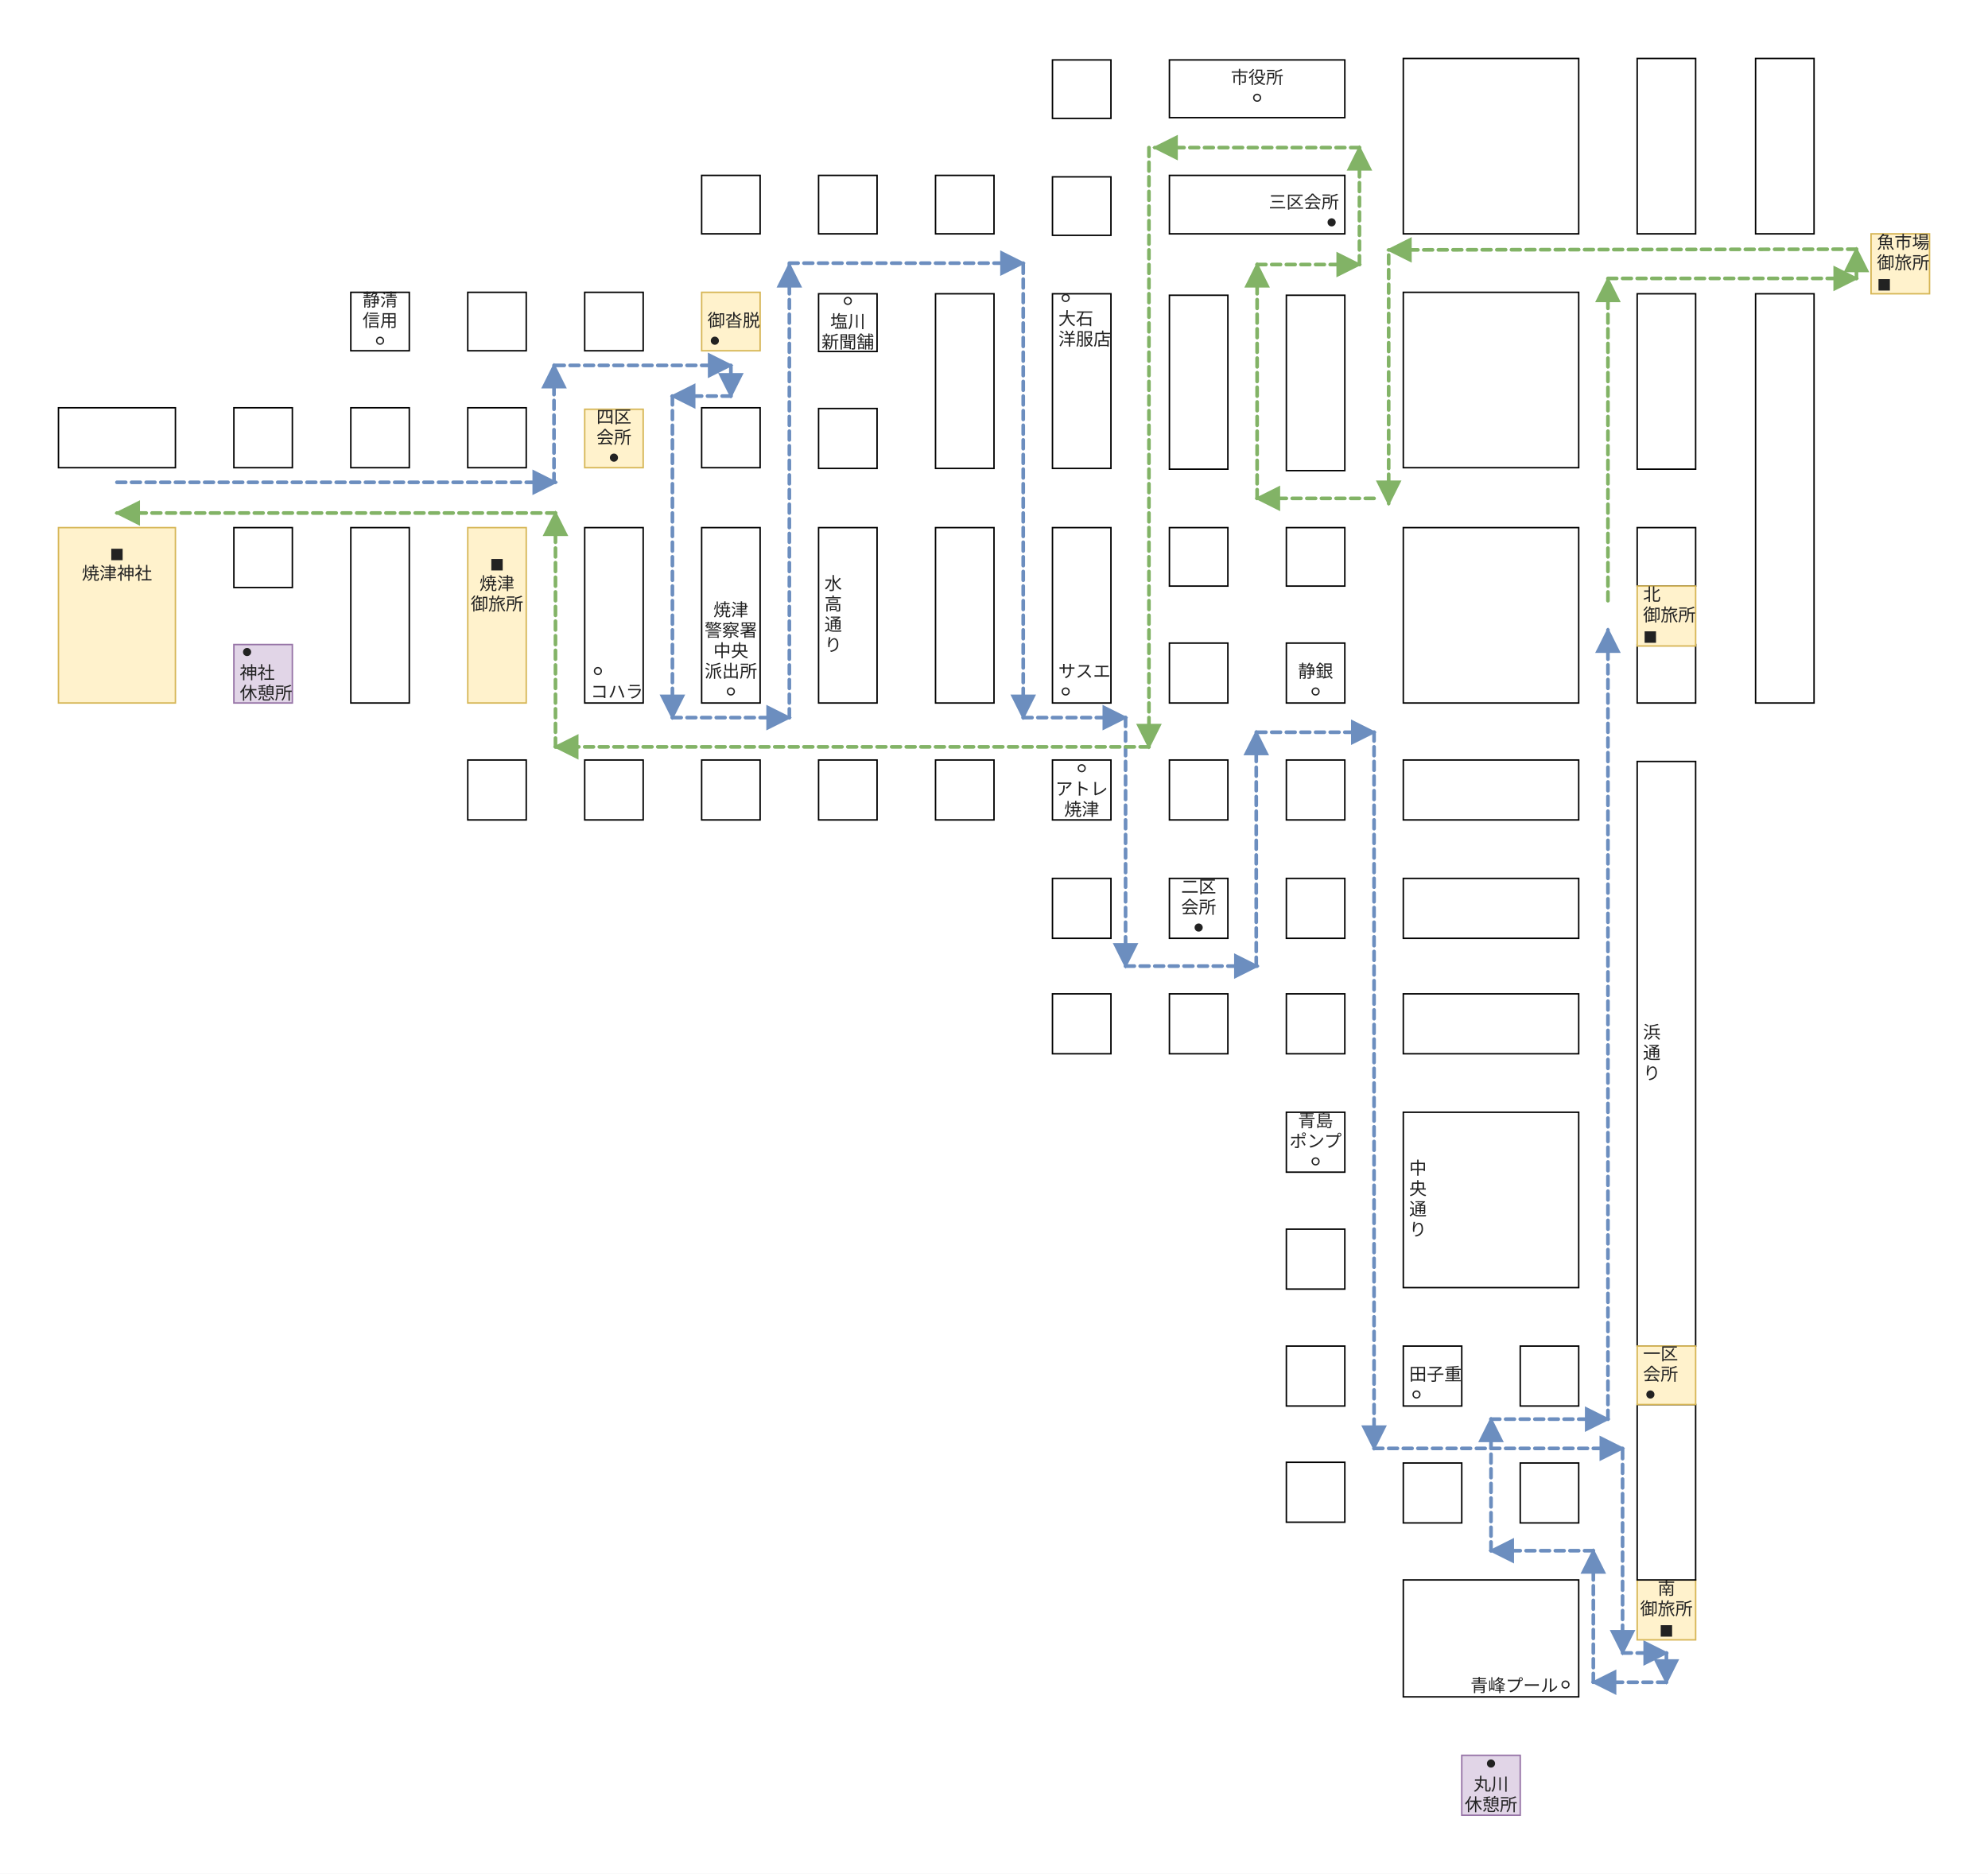
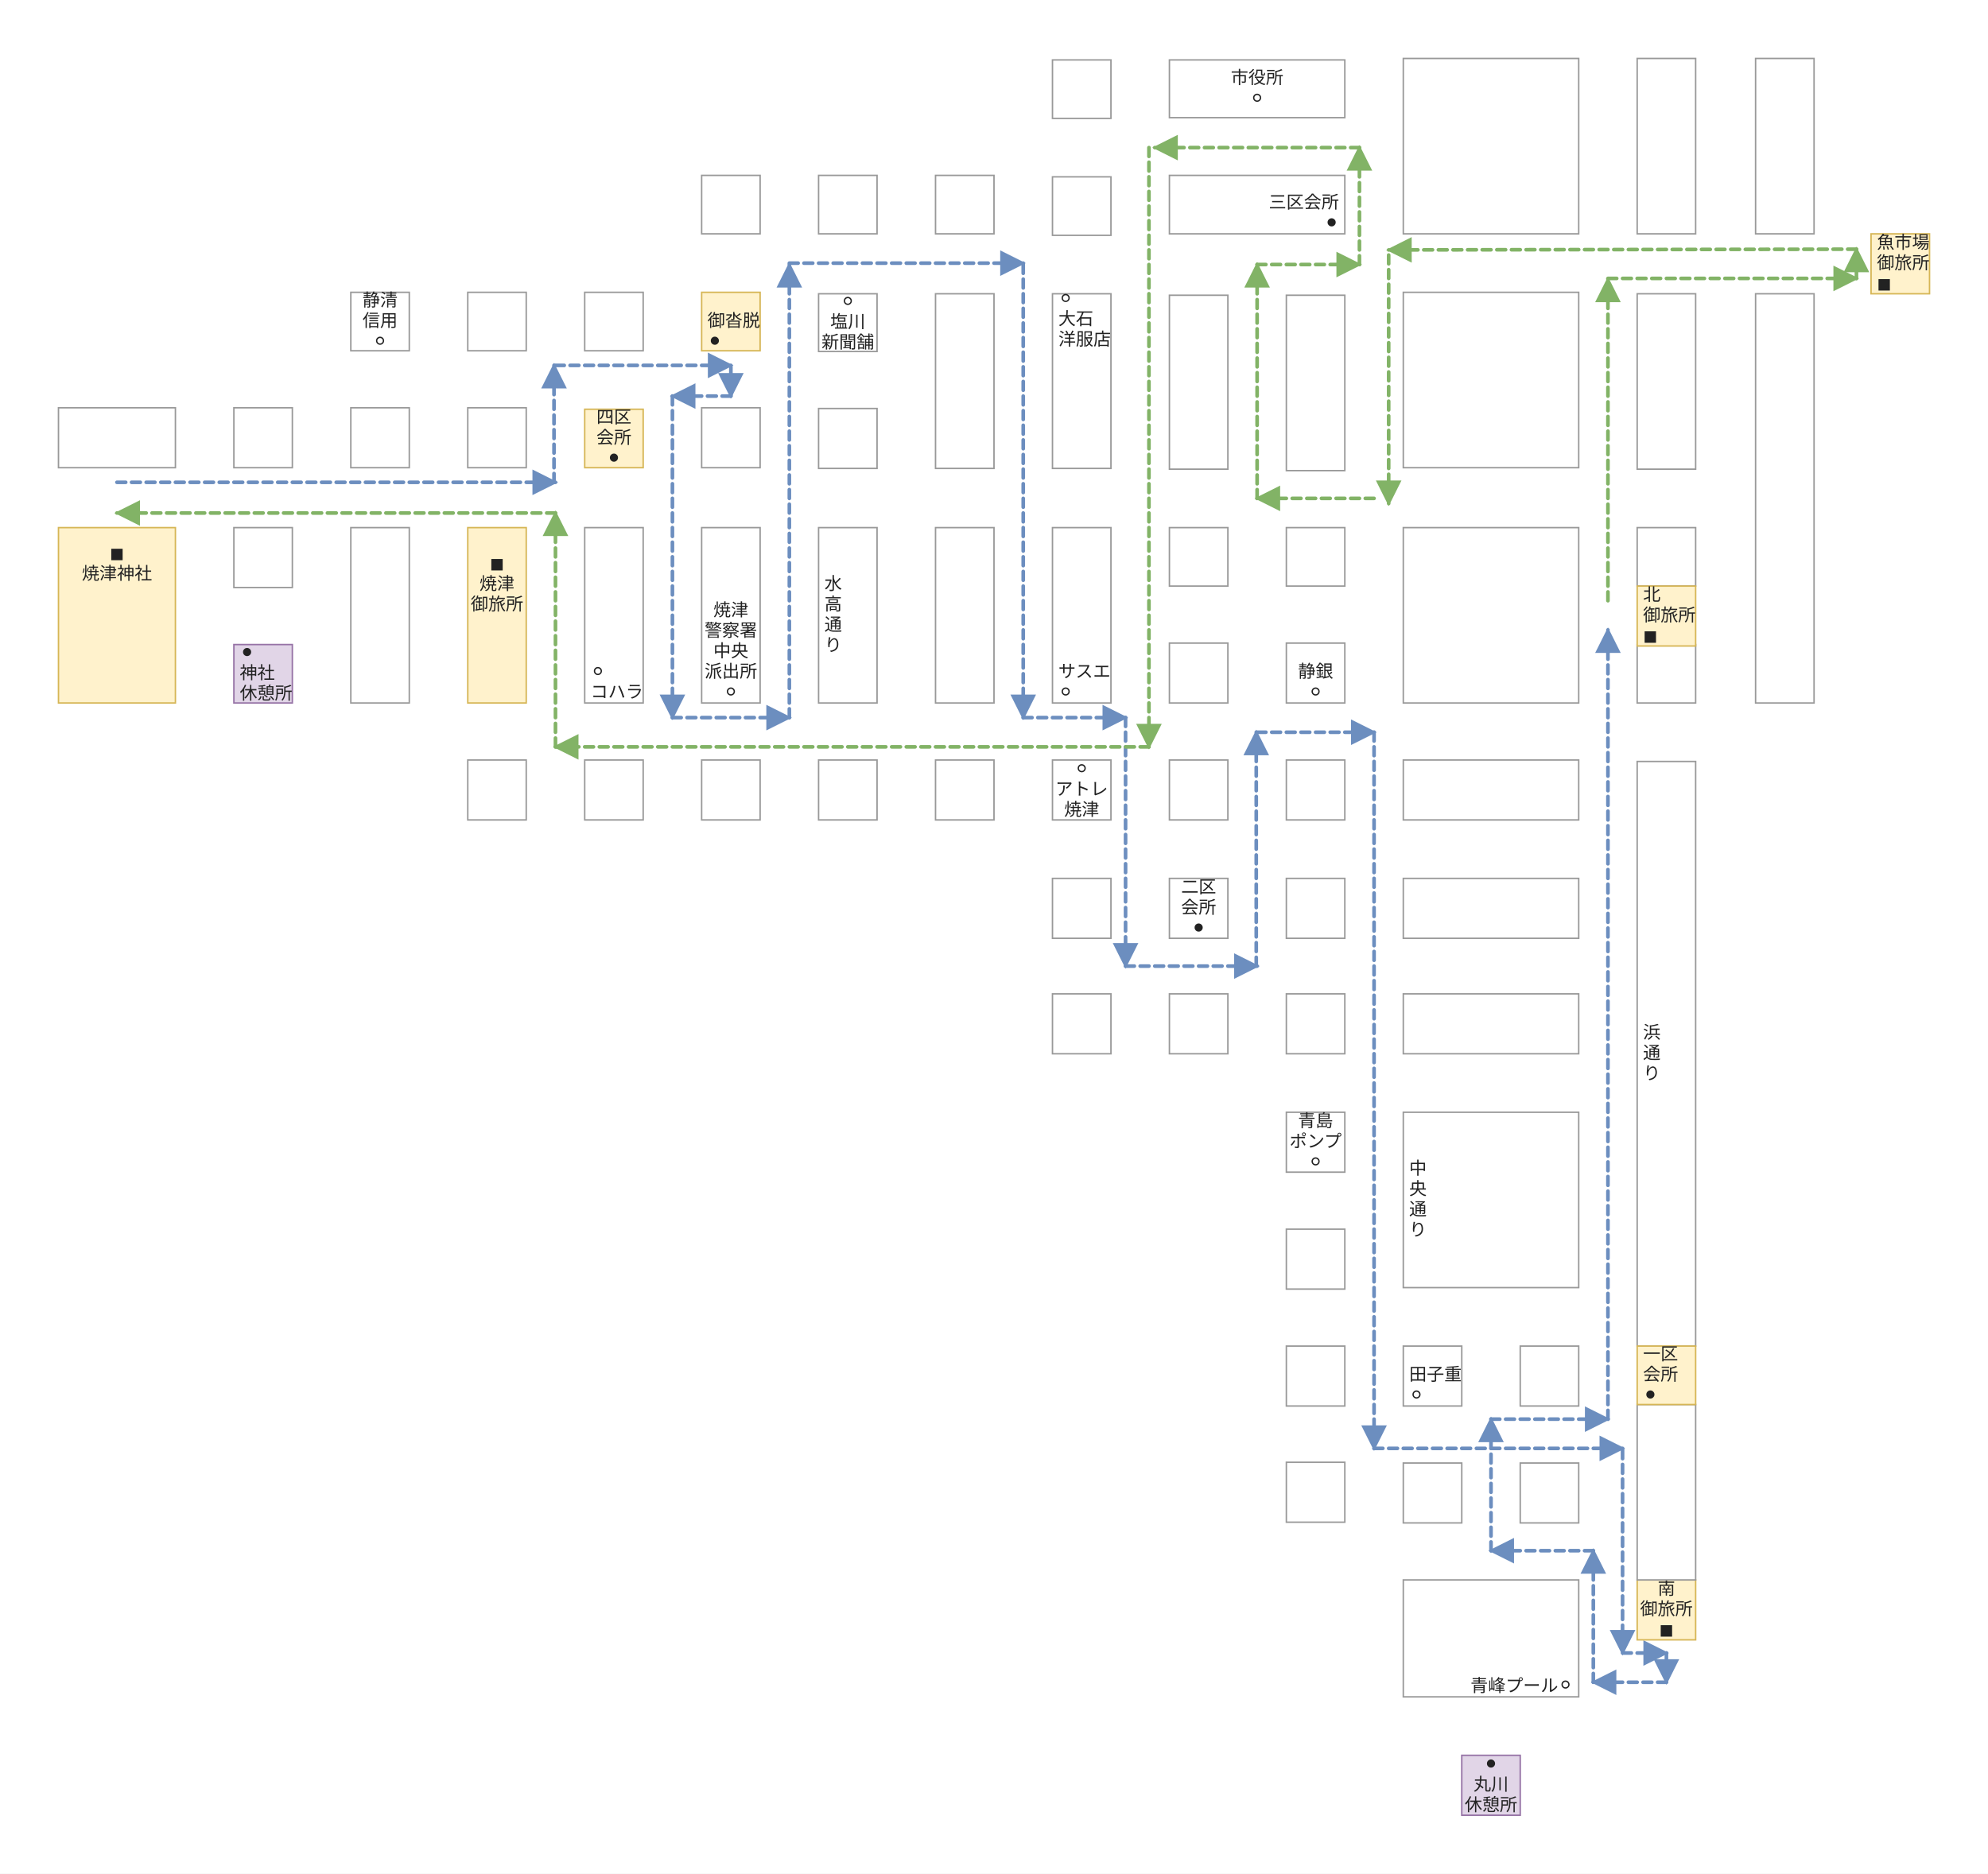
<svg xmlns="http://www.w3.org/2000/svg" viewBox="40.0 -121.0 1360.0 1282.0" width="1360" height="1282" font-family="sans-serif">
  <rect x="40.0" y="-121.0" width="1360.0" height="1282.0" fill="#ffffff" />
  <defs>
    <marker id="arrow-blue" viewBox="0 0 10 10" refX="9" refY="5" markerWidth="7" markerHeight="7" orient="auto-start-reverse">
      <path d="M0,0 L10,5 L0,10 z" fill="#6c8ebf" />
    </marker>
    <marker id="arrow-green" viewBox="0 0 10 10" refX="9" refY="5" markerWidth="7" markerHeight="7" orient="auto-start-reverse">
      <path d="M0,0 L10,5 L0,10 z" fill="#82b366" />
    </marker>
  </defs>
  <path d="M 120.0,209.0 L 420.0,209.0" fill="none" stroke="#6c8ebf" stroke-width="2.5" stroke-dasharray="6,4" marker-end="url(#arrow-blue)" stroke-linecap="round" stroke-linejoin="round" />
  <path d="M 419.0,209.0 L 419.0,129.0" fill="none" stroke="#6c8ebf" stroke-width="2.5" stroke-dasharray="6,4" marker-end="url(#arrow-blue)" stroke-linecap="round" stroke-linejoin="round" />
  <path d="M 420.0,129.0 L 540.0,129.0" fill="none" stroke="#6c8ebf" stroke-width="2.5" stroke-dasharray="6,4" marker-end="url(#arrow-blue)" stroke-linecap="round" stroke-linejoin="round" />
  <path d="M 500.0,150.0 L 500.0,370.0" fill="none" stroke="#6c8ebf" stroke-width="2.5" stroke-dasharray="6,4" marker-end="url(#arrow-blue)" stroke-linecap="round" stroke-linejoin="round" />
  <path d="M 500.0,370 L 580.0,370" fill="none" stroke="#6c8ebf" stroke-width="2.5" stroke-dasharray="6,4" marker-end="url(#arrow-blue)" stroke-linecap="round" stroke-linejoin="round" />
  <path d="M 580.0,370.0 L 580.0,60.0" fill="none" stroke="#6c8ebf" stroke-width="2.5" stroke-dasharray="6,4" marker-end="url(#arrow-blue)" stroke-linecap="round" stroke-linejoin="round" />
  <path d="M 580.0,59.05 L 740.0,59.05" fill="none" stroke="#6c8ebf" stroke-width="2.5" stroke-dasharray="6,4" marker-end="url(#arrow-blue)" stroke-linecap="round" stroke-linejoin="round" />
  <path d="M 740.0,60.0 L 740.0,370.0" fill="none" stroke="#6c8ebf" stroke-width="2.5" stroke-dasharray="6,4" marker-end="url(#arrow-blue)" stroke-linecap="round" stroke-linejoin="round" />
  <path d="M 740.0,370.0 L 810.0,370.0" fill="none" stroke="#6c8ebf" stroke-width="2.5" stroke-dasharray="6,4" marker-end="url(#arrow-blue)" stroke-linecap="round" stroke-linejoin="round" />
  <path d="M 810.0,370.0 L 810.0,540.0" fill="none" stroke="#6c8ebf" stroke-width="2.5" stroke-dasharray="6,4" marker-end="url(#arrow-blue)" stroke-linecap="round" stroke-linejoin="round" />
  <path d="M 810.0,540.0 L 900.0,540.0" fill="none" stroke="#6c8ebf" stroke-width="2.5" stroke-dasharray="6,4" marker-end="url(#arrow-blue)" stroke-linecap="round" stroke-linejoin="round" />
  <path d="M 899.41,540.0 L 899.41,380.0" fill="none" stroke="#6c8ebf" stroke-width="2.5" stroke-dasharray="6,4" marker-end="url(#arrow-blue)" stroke-linecap="round" stroke-linejoin="round" />
  <path d="M 540.0,150.0 L 500.0,150.0" fill="none" stroke="#6c8ebf" stroke-width="2.5" stroke-dasharray="6,4" marker-end="url(#arrow-blue)" stroke-linecap="round" stroke-linejoin="round" />
  <path d="M 540.0,150.0 L 540.0,130.0 L 540.0,150.0" fill="none" stroke="#6c8ebf" stroke-width="2.5" stroke-dasharray="6,4" marker-end="url(#arrow-blue)" stroke-linecap="round" stroke-linejoin="round" />
  <path d="M 900.0,380.0 L 980.0,380.0" fill="none" stroke="#6c8ebf" stroke-width="2.5" stroke-dasharray="6,4" marker-end="url(#arrow-blue)" stroke-linecap="round" stroke-linejoin="round" />
  <path d="M 980.0,380.0 L 980.0,870.0" fill="none" stroke="#6c8ebf" stroke-width="2.5" stroke-dasharray="6,4" marker-end="url(#arrow-blue)" stroke-linecap="round" stroke-linejoin="round" />
  <path d="M 980.0,870.0 L 1150.0,870.0" fill="none" stroke="#6c8ebf" stroke-width="2.5" stroke-dasharray="6,4" marker-end="url(#arrow-blue)" stroke-linecap="round" stroke-linejoin="round" />
  <path d="M 1150.0,871.0 L 1150.0,1010.0" fill="none" stroke="#6c8ebf" stroke-width="2.5" stroke-dasharray="6,4" marker-end="url(#arrow-blue)" stroke-linecap="round" stroke-linejoin="round" />
  <path d="M 1150.0,1010.0 L 1180.0,1010.0" fill="none" stroke="#6c8ebf" stroke-width="2.5" stroke-dasharray="6,4" marker-end="url(#arrow-blue)" stroke-linecap="round" stroke-linejoin="round" />
  <path d="M 1180.0,1010.0 L 1180.0,1030.0" fill="none" stroke="#6c8ebf" stroke-width="2.5" stroke-dasharray="6,4" marker-end="url(#arrow-blue)" stroke-linecap="round" stroke-linejoin="round" />
  <path d="M 1180.0,1030.0 L 1130.0,1030.0" fill="none" stroke="#6c8ebf" stroke-width="2.5" stroke-dasharray="6,4" marker-end="url(#arrow-blue)" stroke-linecap="round" stroke-linejoin="round" />
  <path d="M 1130.0,1030.0 L 1130.0,940.0" fill="none" stroke="#6c8ebf" stroke-width="2.5" stroke-dasharray="6,4" marker-end="url(#arrow-blue)" stroke-linecap="round" stroke-linejoin="round" />
  <path d="M 1130.0,940.0 L 1060.0,940.0" fill="none" stroke="#6c8ebf" stroke-width="2.5" stroke-dasharray="6,4" marker-end="url(#arrow-blue)" stroke-linecap="round" stroke-linejoin="round" />
  <path d="M 1060.0,940.0 L 1060.0,850.0" fill="none" stroke="#6c8ebf" stroke-width="2.5" stroke-dasharray="6,4" marker-end="url(#arrow-blue)" stroke-linecap="round" stroke-linejoin="round" />
  <path d="M 1060.0,850.0 L 1140.0,850.0" fill="none" stroke="#6c8ebf" stroke-width="2.5" stroke-dasharray="6,4" marker-end="url(#arrow-blue)" stroke-linecap="round" stroke-linejoin="round" />
  <path d="M 1140.0,850.0 L 1140.0,310.0" fill="none" stroke="#6c8ebf" stroke-width="2.5" stroke-dasharray="6,4" marker-end="url(#arrow-blue)" stroke-linecap="round" stroke-linejoin="round" />
  <path d="M 1140.0,290.0 L 1140.0,70.0" fill="none" stroke="#82b366" stroke-width="2.5" stroke-dasharray="6,4" marker-end="url(#arrow-green)" stroke-linecap="round" stroke-linejoin="round" />
  <path d="M 1140.0,69.5 L 1310.0,69.5" fill="none" stroke="#82b366" stroke-width="2.5" stroke-dasharray="6,4" marker-end="url(#arrow-green)" stroke-linecap="round" stroke-linejoin="round" />
  <path d="M 1310.0,69.5 L 1310.0,49.5" fill="none" stroke="#82b366" stroke-width="2.5" stroke-dasharray="6,4" marker-end="url(#arrow-green)" stroke-linecap="round" stroke-linejoin="round" />
  <path d="M 1310.0,49.5 L 990.0,50.0" fill="none" stroke="#82b366" stroke-width="2.5" stroke-dasharray="6,4" marker-end="url(#arrow-green)" stroke-linecap="round" stroke-linejoin="round" />
  <path d="M 990.0,53.5 L 990.0,223.5" fill="none" stroke="#82b366" stroke-width="2.5" stroke-dasharray="6,4" marker-end="url(#arrow-green)" stroke-linecap="round" stroke-linejoin="round" />
  <path d="M 980.0,220.0 L 900.0,220.0" fill="none" stroke="#82b366" stroke-width="2.5" stroke-dasharray="6,4" marker-end="url(#arrow-green)" stroke-linecap="round" stroke-linejoin="round" />
  <path d="M 900.0,220.0 L 900.0,60.0" fill="none" stroke="#82b366" stroke-width="2.5" stroke-dasharray="6,4" marker-end="url(#arrow-green)" stroke-linecap="round" stroke-linejoin="round" />
  <path d="M 900.0,60.0 L 970.0,60.0" fill="none" stroke="#82b366" stroke-width="2.5" stroke-dasharray="6,4" marker-end="url(#arrow-green)" stroke-linecap="round" stroke-linejoin="round" />
  <path d="M 970.0,60.0 L 970.0,-20.0" fill="none" stroke="#82b366" stroke-width="2.5" stroke-dasharray="6,4" marker-end="url(#arrow-green)" stroke-linecap="round" stroke-linejoin="round" />
  <path d="M 970.0,-20.0 L 830.0,-20.0" fill="none" stroke="#82b366" stroke-width="2.5" stroke-dasharray="6,4" marker-end="url(#arrow-green)" stroke-linecap="round" stroke-linejoin="round" />
  <path d="M 826.0,-20.0 L 826.0,390.0" fill="none" stroke="#82b366" stroke-width="2.5" stroke-dasharray="6,4" marker-end="url(#arrow-green)" stroke-linecap="round" stroke-linejoin="round" />
  <path d="M 826.0,390.0 L 420.0,390.0" fill="none" stroke="#82b366" stroke-width="2.5" stroke-dasharray="6,4" marker-end="url(#arrow-green)" stroke-linecap="round" stroke-linejoin="round" />
  <path d="M 420.0,390.0 L 420.0,230.0" fill="none" stroke="#82b366" stroke-width="2.5" stroke-dasharray="6,4" marker-end="url(#arrow-green)" stroke-linecap="round" stroke-linejoin="round" />
  <path d="M 420.0,230.0 L 120.0,230.0" fill="none" stroke="#82b366" stroke-width="2.5" stroke-dasharray="6,4" marker-end="url(#arrow-green)" stroke-linecap="round" stroke-linejoin="round" />
  <rect x="80.0" y="240.0" width="80.0" height="120.0" fill="#fff2cc" stroke="#d6b656" stroke-width="1" />
  <text x="120.0" y="261.5" font-size="12" text-anchor="middle" fill="#222222">◼️</text>
  <text x="120.0" y="275.5" font-size="12" text-anchor="middle" fill="#222222">焼津神社</text>
-   <rect x="200.0" y="240.0" width="40.0" height="41.0" fill="#ffffff" stroke="#000000" stroke-width="1" />
+   <rect x="200.0" y="240.0" width="40.0" height="41.0" fill="#ffffff" stroke="#999999" stroke-width="1" />
  <rect x="200.0" y="320.0" width="40.0" height="40.0" fill="#e1d5e7" stroke="#9673a6" stroke-width="1" />
  <text x="204.0" y="329.5" font-size="12" text-anchor="start" fill="#222222">⚫︎</text>
  <text x="204.0" y="343.5" font-size="12" text-anchor="start" fill="#222222">神社</text>
  <text x="204.0" y="357.5" font-size="12" text-anchor="start" fill="#222222">休憩所</text>
-   <rect x="280.0" y="240.0" width="40.0" height="120.0" fill="#ffffff" stroke="#000000" stroke-width="1" />
+   <rect x="280.0" y="240.0" width="40.0" height="120.0" fill="#ffffff" stroke="#999999" stroke-width="1" />
  <rect x="360.0" y="240.0" width="40.0" height="120.0" fill="#fff2cc" stroke="#d6b656" stroke-width="1" />
  <text x="380.0" y="268.5" font-size="12" text-anchor="middle" fill="#222222">◼️</text>
  <text x="380.0" y="282.5" font-size="12" text-anchor="middle" fill="#222222">焼津</text>
  <text x="380.0" y="296.5" font-size="12" text-anchor="middle" fill="#222222">御旅所</text>
  <rect x="440.0" y="159.0" width="40.0" height="40.0" fill="#fff2cc" stroke="#d6b656" stroke-width="1" />
  <text x="460.0" y="168.5" font-size="12" text-anchor="middle" fill="#222222">四区</text>
  <text x="460.0" y="182.5" font-size="12" text-anchor="middle" fill="#222222">会所</text>
  <text x="460.0" y="196.5" font-size="12" text-anchor="middle" fill="#222222">⚫︎</text>
  <rect x="520.0" y="79.0" width="40.0" height="40.0" fill="#fff2cc" stroke="#d6b656" stroke-width="1" />
  <text x="524.0" y="102.5" font-size="12" text-anchor="start" fill="#222222">御沓脱</text>
  <text x="524.0" y="116.5" font-size="12" text-anchor="start" fill="#222222">⚫︎</text>
-   <rect x="440.0" y="240.0" width="40.0" height="120.0" fill="#ffffff" stroke="#000000" stroke-width="1" />
+   <rect x="440.0" y="240.0" width="40.0" height="120.0" fill="#ffffff" stroke="#999999" stroke-width="1" />
  <text x="444.0" y="342.5" font-size="12" text-anchor="start" fill="#222222">⚪︎</text>
  <text x="444.0" y="356.5" font-size="12" text-anchor="start" fill="#222222">コハラ</text>
-   <rect x="520.0" y="158.0" width="40.0" height="41.0" fill="#ffffff" stroke="#000000" stroke-width="1" />
-   <rect x="520.0" y="240.0" width="40.0" height="120.0" fill="#ffffff" stroke="#000000" stroke-width="1" />
+   <rect x="520.0" y="158.0" width="40.0" height="41.0" fill="#ffffff" stroke="#999999" stroke-width="1" />
+   <rect x="520.0" y="240.0" width="40.0" height="120.0" fill="#ffffff" stroke="#999999" stroke-width="1" />
  <text x="540.0" y="300.5" font-size="12" text-anchor="middle" fill="#222222">焼津</text>
  <text x="540.0" y="314.5" font-size="12" text-anchor="middle" fill="#222222">警察署</text>
  <text x="540.0" y="328.5" font-size="12" text-anchor="middle" fill="#222222">中央</text>
  <text x="540.0" y="342.5" font-size="12" text-anchor="middle" fill="#222222">派出所</text>
  <text x="540.0" y="356.5" font-size="12" text-anchor="middle" fill="#222222">⚪︎</text>
-   <rect x="600.0" y="240.0" width="40.0" height="120.0" fill="#ffffff" stroke="#000000" stroke-width="1" />
+   <rect x="600.0" y="240.0" width="40.0" height="120.0" fill="#ffffff" stroke="#999999" stroke-width="1" />
  <text x="604.0" y="282.5" font-size="12" text-anchor="start" fill="#222222">水</text>
  <text x="604.0" y="296.5" font-size="12" text-anchor="start" fill="#222222">高</text>
  <text x="604.0" y="310.5" font-size="12" text-anchor="start" fill="#222222">通</text>
  <text x="604.0" y="324.5" font-size="12" text-anchor="start" fill="#222222">り</text>
-   <rect x="600.0" y="80.0" width="40.0" height="39.5" fill="#ffffff" stroke="#000000" stroke-width="1" />
+   <rect x="600.0" y="80.0" width="40.0" height="39.5" fill="#ffffff" stroke="#999999" stroke-width="1" />
  <text x="620.0" y="89.25" font-size="12" text-anchor="middle" fill="#222222">⚪︎</text>
  <text x="620.0" y="103.25" font-size="12" text-anchor="middle" fill="#222222">塩川</text>
  <text x="620.0" y="117.25" font-size="12" text-anchor="middle" fill="#222222">新聞舗</text>
-   <rect x="680.0" y="80.0" width="40.0" height="119.5" fill="#ffffff" stroke="#000000" stroke-width="1" />
-   <rect x="760.0" y="80.0" width="40.0" height="119.5" fill="#ffffff" stroke="#000000" stroke-width="1" />
+   <rect x="680.0" y="80.0" width="40.0" height="119.5" fill="#ffffff" stroke="#999999" stroke-width="1" />
+   <rect x="760.0" y="80.0" width="40.0" height="119.5" fill="#ffffff" stroke="#999999" stroke-width="1" />
  <text x="764.0" y="87.25" font-size="12" text-anchor="start" fill="#222222">⚪︎</text>
  <text x="764.0" y="101.25" font-size="12" text-anchor="start" fill="#222222">大石</text>
  <text x="764.0" y="115.25" font-size="12" text-anchor="start" fill="#222222">洋服店</text>
-   <rect x="600.0" y="158.5" width="40.0" height="41.0" fill="#ffffff" stroke="#000000" stroke-width="1" />
-   <rect x="760.0" y="240.0" width="40.0" height="120.0" fill="#ffffff" stroke="#000000" stroke-width="1" />
+   <rect x="600.0" y="158.5" width="40.0" height="41.0" fill="#ffffff" stroke="#999999" stroke-width="1" />
+   <rect x="760.0" y="240.0" width="40.0" height="120.0" fill="#ffffff" stroke="#999999" stroke-width="1" />
  <text x="764.0" y="342.5" font-size="12" text-anchor="start" fill="#222222">サスエ</text>
  <text x="764.0" y="356.5" font-size="12" text-anchor="start" fill="#222222">⚪︎</text>
-   <rect x="840.0" y="240.0" width="40.0" height="40.0" fill="#ffffff" stroke="#000000" stroke-width="1" />
-   <rect x="840.0" y="319.0" width="40.0" height="41.0" fill="#ffffff" stroke="#000000" stroke-width="1" />
-   <rect x="760.0" y="399.0" width="40.0" height="41.0" fill="#ffffff" stroke="#000000" stroke-width="1" />
+   <rect x="840.0" y="240.0" width="40.0" height="40.0" fill="#ffffff" stroke="#999999" stroke-width="1" />
+   <rect x="840.0" y="319.0" width="40.0" height="41.0" fill="#ffffff" stroke="#999999" stroke-width="1" />
+   <rect x="760.0" y="399.0" width="40.0" height="41.0" fill="#ffffff" stroke="#999999" stroke-width="1" />
  <text x="780.0" y="409.0" font-size="12" text-anchor="middle" fill="#222222">⚪︎</text>
  <text x="780.0" y="423.0" font-size="12" text-anchor="middle" fill="#222222">アトレ</text>
  <text x="780.0" y="437.0" font-size="12" text-anchor="middle" fill="#222222">焼津</text>
-   <rect x="680.0" y="240.0" width="40.0" height="120.0" fill="#ffffff" stroke="#000000" stroke-width="1" />
-   <rect x="840.0" y="399.0" width="40.0" height="41.0" fill="#ffffff" stroke="#000000" stroke-width="1" />
-   <rect x="840.0" y="480.0" width="40.0" height="41.0" fill="#ffffff" stroke="#000000" stroke-width="1" />
+   <rect x="680.0" y="240.0" width="40.0" height="120.0" fill="#ffffff" stroke="#999999" stroke-width="1" />
+   <rect x="840.0" y="399.0" width="40.0" height="41.0" fill="#ffffff" stroke="#999999" stroke-width="1" />
+   <rect x="840.0" y="480.0" width="40.0" height="41.0" fill="#ffffff" stroke="#999999" stroke-width="1" />
  <text x="860.0" y="490.0" font-size="12" text-anchor="middle" fill="#222222">二区</text>
  <text x="860.0" y="504.0" font-size="12" text-anchor="middle" fill="#222222">会所</text>
  <text x="860.0" y="518.0" font-size="12" text-anchor="middle" fill="#222222">⚫︎</text>
-   <rect x="920.0" y="399.0" width="40.0" height="41.0" fill="#ffffff" stroke="#000000" stroke-width="1" />
-   <rect x="920.0" y="480.0" width="40.0" height="41.0" fill="#ffffff" stroke="#000000" stroke-width="1" />
-   <rect x="1000.0" y="399.0" width="120.0" height="41.0" fill="#ffffff" stroke="#000000" stroke-width="1" />
-   <rect x="1000.0" y="480.0" width="120.0" height="41.0" fill="#ffffff" stroke="#000000" stroke-width="1" />
-   <rect x="1000.0" y="559.0" width="120.0" height="41.0" fill="#ffffff" stroke="#000000" stroke-width="1" />
-   <rect x="920.0" y="640.0" width="40.0" height="41.0" fill="#ffffff" stroke="#000000" stroke-width="1" />
+   <rect x="920.0" y="399.0" width="40.0" height="41.0" fill="#ffffff" stroke="#999999" stroke-width="1" />
+   <rect x="920.0" y="480.0" width="40.0" height="41.0" fill="#ffffff" stroke="#999999" stroke-width="1" />
+   <rect x="1000.0" y="399.0" width="120.0" height="41.0" fill="#ffffff" stroke="#999999" stroke-width="1" />
+   <rect x="1000.0" y="480.0" width="120.0" height="41.0" fill="#ffffff" stroke="#999999" stroke-width="1" />
+   <rect x="1000.0" y="559.0" width="120.0" height="41.0" fill="#ffffff" stroke="#999999" stroke-width="1" />
+   <rect x="920.0" y="640.0" width="40.0" height="41.0" fill="#ffffff" stroke="#999999" stroke-width="1" />
  <text x="940.0" y="650.0" font-size="12" text-anchor="middle" fill="#222222">青島</text>
  <text x="940.0" y="664.0" font-size="12" text-anchor="middle" fill="#222222">ポンプ</text>
  <text x="940.0" y="678.0" font-size="12" text-anchor="middle" fill="#222222">⚪︎</text>
-   <rect x="920.0" y="559.0" width="40.0" height="41.0" fill="#ffffff" stroke="#000000" stroke-width="1" />
-   <rect x="920.0" y="720.0" width="40.0" height="41.0" fill="#ffffff" stroke="#000000" stroke-width="1" />
-   <rect x="920.0" y="800.0" width="40.0" height="41.0" fill="#ffffff" stroke="#000000" stroke-width="1" />
-   <rect x="1000.0" y="800.0" width="40.0" height="41.0" fill="#ffffff" stroke="#000000" stroke-width="1" />
+   <rect x="920.0" y="559.0" width="40.0" height="41.0" fill="#ffffff" stroke="#999999" stroke-width="1" />
+   <rect x="920.0" y="720.0" width="40.0" height="41.0" fill="#ffffff" stroke="#999999" stroke-width="1" />
+   <rect x="920.0" y="800.0" width="40.0" height="41.0" fill="#ffffff" stroke="#999999" stroke-width="1" />
+   <rect x="1000.0" y="800.0" width="40.0" height="41.0" fill="#ffffff" stroke="#999999" stroke-width="1" />
  <text x="1004.0" y="823.5" font-size="12" text-anchor="start" fill="#222222">田子重</text>
  <text x="1004.0" y="837.5" font-size="12" text-anchor="start" fill="#222222">⚪︎</text>
-   <rect x="1000.0" y="640.0" width="120.0" height="120.0" fill="#ffffff" stroke="#000000" stroke-width="1" />
+   <rect x="1000.0" y="640.0" width="120.0" height="120.0" fill="#ffffff" stroke="#999999" stroke-width="1" />
  <text x="1004.0" y="682.5" font-size="12" text-anchor="start" fill="#222222">中</text>
  <text x="1004.0" y="696.5" font-size="12" text-anchor="start" fill="#222222">央</text>
  <text x="1004.0" y="710.5" font-size="12" text-anchor="start" fill="#222222">通</text>
  <text x="1004.0" y="724.5" font-size="12" text-anchor="start" fill="#222222">り</text>
-   <rect x="1000.0" y="880.0" width="40.0" height="41.0" fill="#ffffff" stroke="#000000" stroke-width="1" />
-   <rect x="1080.0" y="880.0" width="40.0" height="41.0" fill="#ffffff" stroke="#000000" stroke-width="1" />
-   <rect x="1080.0" y="800.0" width="40.0" height="41.0" fill="#ffffff" stroke="#000000" stroke-width="1" />
-   <rect x="1000.0" y="960.0" width="120.0" height="80.0" fill="#ffffff" stroke="#000000" stroke-width="1" />
+   <rect x="1000.0" y="880.0" width="40.0" height="41.0" fill="#ffffff" stroke="#999999" stroke-width="1" />
+   <rect x="1080.0" y="880.0" width="40.0" height="41.0" fill="#ffffff" stroke="#999999" stroke-width="1" />
+   <rect x="1080.0" y="800.0" width="40.0" height="41.0" fill="#ffffff" stroke="#999999" stroke-width="1" />
+   <rect x="1000.0" y="960.0" width="120.0" height="80.0" fill="#ffffff" stroke="#999999" stroke-width="1" />
  <text x="1116.0" y="1036.5" font-size="12" text-anchor="end" fill="#222222">青峰プール⚪︎</text>
  <rect x="1160.0" y="960.0" width="40.0" height="41.0" fill="#fff2cc" stroke="#d6b656" stroke-width="1" />
  <text x="1180.0" y="970.0" font-size="12" text-anchor="middle" fill="#222222">南</text>
  <text x="1180.0" y="984.0" font-size="12" text-anchor="middle" fill="#222222">御旅所</text>
  <text x="1180.0" y="998.0" font-size="12" text-anchor="middle" fill="#222222">◼️</text>
  <rect x="1040.0" y="1080.0" width="40.0" height="41.0" fill="#e1d5e7" stroke="#9673a6" stroke-width="1" />
  <text x="1060.0" y="1090.0" font-size="12" text-anchor="middle" fill="#222222">⚫︎</text>
  <text x="1060.0" y="1104.0" font-size="12" text-anchor="middle" fill="#222222">丸川</text>
  <text x="1060.0" y="1118.0" font-size="12" text-anchor="middle" fill="#222222">休憩所</text>
-   <rect x="1160.0" y="240.0" width="40.0" height="40.0" fill="#ffffff" stroke="#000000" stroke-width="1" />
-   <rect x="1160.0" y="320.0" width="40.0" height="40.0" fill="#ffffff" stroke="#000000" stroke-width="1" />
+   <rect x="1160.0" y="240.0" width="40.0" height="40.0" fill="#ffffff" stroke="#999999" stroke-width="1" />
+   <rect x="1160.0" y="320.0" width="40.0" height="40.0" fill="#ffffff" stroke="#999999" stroke-width="1" />
  <rect x="1160.0" y="280.0" width="40.0" height="41.0" fill="#fff2cc" stroke="#d6b656" stroke-width="1" />
  <text x="1164.0" y="290.0" font-size="12" text-anchor="start" fill="#222222">北</text>
  <text x="1164.0" y="304.0" font-size="12" text-anchor="start" fill="#222222">御旅所</text>
  <text x="1164.0" y="318.0" font-size="12" text-anchor="start" fill="#222222">◼️</text>
-   <rect x="1160.0" y="80.0" width="40.0" height="120.0" fill="#ffffff" stroke="#000000" stroke-width="1" />
-   <rect x="1241.0" y="80.0" width="40.0" height="280.0" fill="#ffffff" stroke="#000000" stroke-width="1" />
+   <rect x="1160.0" y="80.0" width="40.0" height="120.0" fill="#ffffff" stroke="#999999" stroke-width="1" />
+   <rect x="1241.0" y="80.0" width="40.0" height="280.0" fill="#ffffff" stroke="#999999" stroke-width="1" />
  <rect x="1320.0" y="39.0" width="40.0" height="41.0" fill="#fff2cc" stroke="#d6b656" stroke-width="1" />
  <text x="1324.0" y="49.0" font-size="12" text-anchor="start" fill="#222222">魚市場</text>
  <text x="1324.0" y="63.0" font-size="12" text-anchor="start" fill="#222222">御旅所</text>
  <text x="1324.0" y="77.0" font-size="12" text-anchor="start" fill="#222222">◼️</text>
-   <rect x="920.0" y="81.0" width="40.0" height="120.0" fill="#ffffff" stroke="#000000" stroke-width="1" />
-   <rect x="840.0" y="81.0" width="40.0" height="119.0" fill="#ffffff" stroke="#000000" stroke-width="1" />
-   <rect x="840.0" y="-1.0" width="120.0" height="40.0" fill="#ffffff" stroke="#000000" stroke-width="1" />
+   <rect x="920.0" y="81.0" width="40.0" height="120.0" fill="#ffffff" stroke="#999999" stroke-width="1" />
+   <rect x="840.0" y="81.0" width="40.0" height="119.0" fill="#ffffff" stroke="#999999" stroke-width="1" />
+   <rect x="840.0" y="-1.0" width="120.0" height="40.0" fill="#ffffff" stroke="#999999" stroke-width="1" />
  <text x="956.0" y="21.5" font-size="12" text-anchor="end" fill="#222222">三区会所</text>
  <text x="956.0" y="35.5" font-size="12" text-anchor="end" fill="#222222">⚫︎</text>
-   <rect x="1000.0" y="240.0" width="120.0" height="120.0" fill="#ffffff" stroke="#000000" stroke-width="1" />
-   <rect x="920.0" y="319.0" width="40.0" height="41.0" fill="#ffffff" stroke="#000000" stroke-width="1" />
+   <rect x="1000.0" y="240.0" width="120.0" height="120.0" fill="#ffffff" stroke="#999999" stroke-width="1" />
+   <rect x="920.0" y="319.0" width="40.0" height="41.0" fill="#ffffff" stroke="#999999" stroke-width="1" />
  <text x="940.0" y="342.5" font-size="12" text-anchor="middle" fill="#222222">静銀</text>
  <text x="940.0" y="356.5" font-size="12" text-anchor="middle" fill="#222222">⚪︎</text>
-   <rect x="920.0" y="240.0" width="40.0" height="40.0" fill="#ffffff" stroke="#000000" stroke-width="1" />
-   <rect x="1160.0" y="840.0" width="40.0" height="120.0" fill="#ffffff" stroke="#000000" stroke-width="1" />
-   <rect x="1160.0" y="400.0" width="40.0" height="400.0" fill="#ffffff" stroke="#000000" stroke-width="1" />
+   <rect x="920.0" y="240.0" width="40.0" height="40.0" fill="#ffffff" stroke="#999999" stroke-width="1" />
+   <rect x="1160.0" y="840.0" width="40.0" height="120.0" fill="#ffffff" stroke="#999999" stroke-width="1" />
+   <rect x="1160.0" y="400.0" width="40.0" height="400.0" fill="#ffffff" stroke="#999999" stroke-width="1" />
  <text x="1164.0" y="589.5" font-size="12" text-anchor="start" fill="#222222">浜</text>
  <text x="1164.0" y="603.5" font-size="12" text-anchor="start" fill="#222222">通</text>
  <text x="1164.0" y="617.5" font-size="12" text-anchor="start" fill="#222222">り</text>
  <rect x="1160.0" y="800.0" width="40.0" height="40.0" fill="#fff2cc" stroke="#d6b656" stroke-width="1" />
  <text x="1164.0" y="809.5" font-size="12" text-anchor="start" fill="#222222">一区</text>
  <text x="1164.0" y="823.5" font-size="12" text-anchor="start" fill="#222222">会所</text>
  <text x="1164.0" y="837.5" font-size="12" text-anchor="start" fill="#222222">⚫︎</text>
-   <rect x="1000.0" y="79.0" width="120.0" height="120.0" fill="#ffffff" stroke="#000000" stroke-width="1" />
-   <rect x="840.0" y="559.0" width="40.0" height="41.0" fill="#ffffff" stroke="#000000" stroke-width="1" />
-   <rect x="920.0" y="879.5" width="40.0" height="41.0" fill="#ffffff" stroke="#000000" stroke-width="1" />
-   <rect x="680.0" y="399.0" width="40.0" height="41.0" fill="#ffffff" stroke="#000000" stroke-width="1" />
-   <rect x="600.0" y="399.0" width="40.0" height="41.0" fill="#ffffff" stroke="#000000" stroke-width="1" />
-   <rect x="520.0" y="399.0" width="40.0" height="41.0" fill="#ffffff" stroke="#000000" stroke-width="1" />
-   <rect x="440.0" y="399.0" width="40.0" height="41.0" fill="#ffffff" stroke="#000000" stroke-width="1" />
-   <rect x="360.0" y="399.0" width="40.0" height="41.0" fill="#ffffff" stroke="#000000" stroke-width="1" />
-   <rect x="80.0" y="158.0" width="80.0" height="41.0" fill="#ffffff" stroke="#000000" stroke-width="1" />
-   <rect x="200.0" y="158.0" width="40.0" height="41.0" fill="#ffffff" stroke="#000000" stroke-width="1" />
-   <rect x="280.0" y="158.0" width="40.0" height="41.0" fill="#ffffff" stroke="#000000" stroke-width="1" />
-   <rect x="360.0" y="158.0" width="40.0" height="41.0" fill="#ffffff" stroke="#000000" stroke-width="1" />
-   <rect x="1241.0" y="-81.0" width="40.0" height="120.0" fill="#ffffff" stroke="#000000" stroke-width="1" />
-   <rect x="1160.0" y="-81.0" width="40.0" height="120.0" fill="#ffffff" stroke="#000000" stroke-width="1" />
-   <rect x="1000.0" y="-81.0" width="120.0" height="120.0" fill="#ffffff" stroke="#000000" stroke-width="1" />
-   <rect x="840.0" y="-80.0" width="120.0" height="39.5" fill="#ffffff" stroke="#000000" stroke-width="1" />
+   <rect x="1000.0" y="79.0" width="120.0" height="120.0" fill="#ffffff" stroke="#999999" stroke-width="1" />
+   <rect x="840.0" y="559.0" width="40.0" height="41.0" fill="#ffffff" stroke="#999999" stroke-width="1" />
+   <rect x="920.0" y="879.5" width="40.0" height="41.0" fill="#ffffff" stroke="#999999" stroke-width="1" />
+   <rect x="680.0" y="399.0" width="40.0" height="41.0" fill="#ffffff" stroke="#999999" stroke-width="1" />
+   <rect x="600.0" y="399.0" width="40.0" height="41.0" fill="#ffffff" stroke="#999999" stroke-width="1" />
+   <rect x="520.0" y="399.0" width="40.0" height="41.0" fill="#ffffff" stroke="#999999" stroke-width="1" />
+   <rect x="440.0" y="399.0" width="40.0" height="41.0" fill="#ffffff" stroke="#999999" stroke-width="1" />
+   <rect x="360.0" y="399.0" width="40.0" height="41.0" fill="#ffffff" stroke="#999999" stroke-width="1" />
+   <rect x="80.0" y="158.0" width="80.0" height="41.0" fill="#ffffff" stroke="#999999" stroke-width="1" />
+   <rect x="200.0" y="158.0" width="40.0" height="41.0" fill="#ffffff" stroke="#999999" stroke-width="1" />
+   <rect x="280.0" y="158.0" width="40.0" height="41.0" fill="#ffffff" stroke="#999999" stroke-width="1" />
+   <rect x="360.0" y="158.0" width="40.0" height="41.0" fill="#ffffff" stroke="#999999" stroke-width="1" />
+   <rect x="1241.0" y="-81.0" width="40.0" height="120.0" fill="#ffffff" stroke="#999999" stroke-width="1" />
+   <rect x="1160.0" y="-81.0" width="40.0" height="120.0" fill="#ffffff" stroke="#999999" stroke-width="1" />
+   <rect x="1000.0" y="-81.0" width="120.0" height="120.0" fill="#ffffff" stroke="#999999" stroke-width="1" />
+   <rect x="840.0" y="-80.0" width="120.0" height="39.5" fill="#ffffff" stroke="#999999" stroke-width="1" />
  <text x="900.0" y="-63.75" font-size="12" text-anchor="middle" fill="#222222">市役所</text>
  <text x="900.0" y="-49.75" font-size="12" text-anchor="middle" fill="#222222">⚪︎</text>
-   <rect x="760.0" y="0.0" width="40.0" height="40.0" fill="#ffffff" stroke="#000000" stroke-width="1" />
-   <rect x="760.0" y="480.0" width="40.0" height="41.0" fill="#ffffff" stroke="#000000" stroke-width="1" />
-   <rect x="760.0" y="559.0" width="40.0" height="41.0" fill="#ffffff" stroke="#000000" stroke-width="1" />
-   <rect x="680.0" y="-1.0" width="40.0" height="40.0" fill="#ffffff" stroke="#000000" stroke-width="1" />
-   <rect x="600.0" y="-1.0" width="40.0" height="40.0" fill="#ffffff" stroke="#000000" stroke-width="1" />
-   <rect x="760.0" y="-80.0" width="40.0" height="40.0" fill="#ffffff" stroke="#000000" stroke-width="1" />
-   <rect x="520.0" y="-1.0" width="40.0" height="40.0" fill="#ffffff" stroke="#000000" stroke-width="1" />
-   <rect x="440.0" y="79.0" width="40.0" height="40.0" fill="#ffffff" stroke="#000000" stroke-width="1" />
-   <rect x="360.0" y="79.0" width="40.0" height="40.0" fill="#ffffff" stroke="#000000" stroke-width="1" />
-   <rect x="280.0" y="79.0" width="40.0" height="40.0" fill="#ffffff" stroke="#000000" stroke-width="1" />
+   <rect x="760.0" y="0.0" width="40.0" height="40.0" fill="#ffffff" stroke="#999999" stroke-width="1" />
+   <rect x="760.0" y="480.0" width="40.0" height="41.0" fill="#ffffff" stroke="#999999" stroke-width="1" />
+   <rect x="760.0" y="559.0" width="40.0" height="41.0" fill="#ffffff" stroke="#999999" stroke-width="1" />
+   <rect x="680.0" y="-1.0" width="40.0" height="40.0" fill="#ffffff" stroke="#999999" stroke-width="1" />
+   <rect x="600.0" y="-1.0" width="40.0" height="40.0" fill="#ffffff" stroke="#999999" stroke-width="1" />
+   <rect x="760.0" y="-80.0" width="40.0" height="40.0" fill="#ffffff" stroke="#999999" stroke-width="1" />
+   <rect x="520.0" y="-1.0" width="40.0" height="40.0" fill="#ffffff" stroke="#999999" stroke-width="1" />
+   <rect x="440.0" y="79.0" width="40.0" height="40.0" fill="#ffffff" stroke="#999999" stroke-width="1" />
+   <rect x="360.0" y="79.0" width="40.0" height="40.0" fill="#ffffff" stroke="#999999" stroke-width="1" />
+   <rect x="280.0" y="79.0" width="40.0" height="40.0" fill="#ffffff" stroke="#999999" stroke-width="1" />
  <text x="300.0" y="88.5" font-size="12" text-anchor="middle" fill="#222222">静清</text>
  <text x="300.0" y="102.5" font-size="12" text-anchor="middle" fill="#222222">信用</text>
  <text x="300.0" y="116.5" font-size="12" text-anchor="middle" fill="#222222">⚪︎</text>
</svg>
